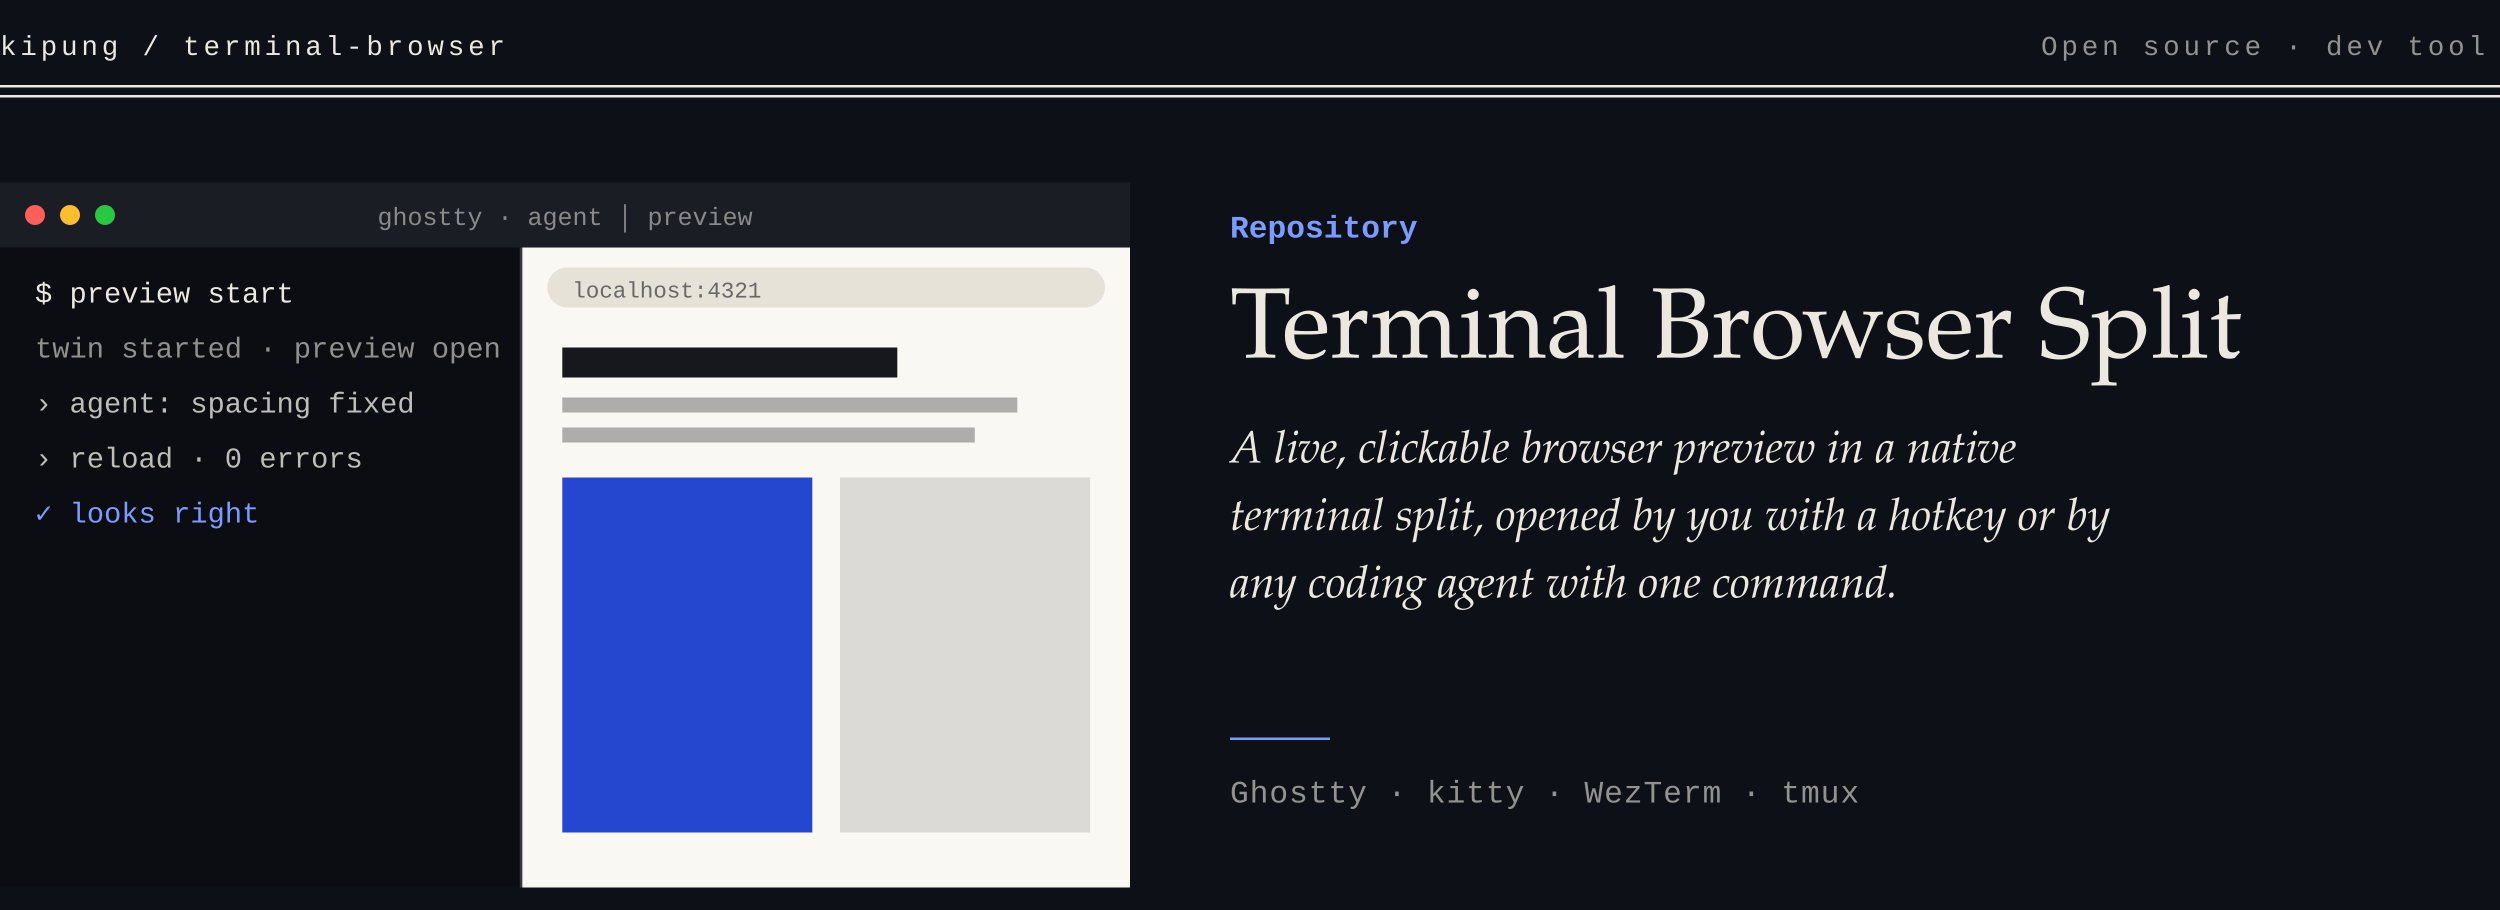
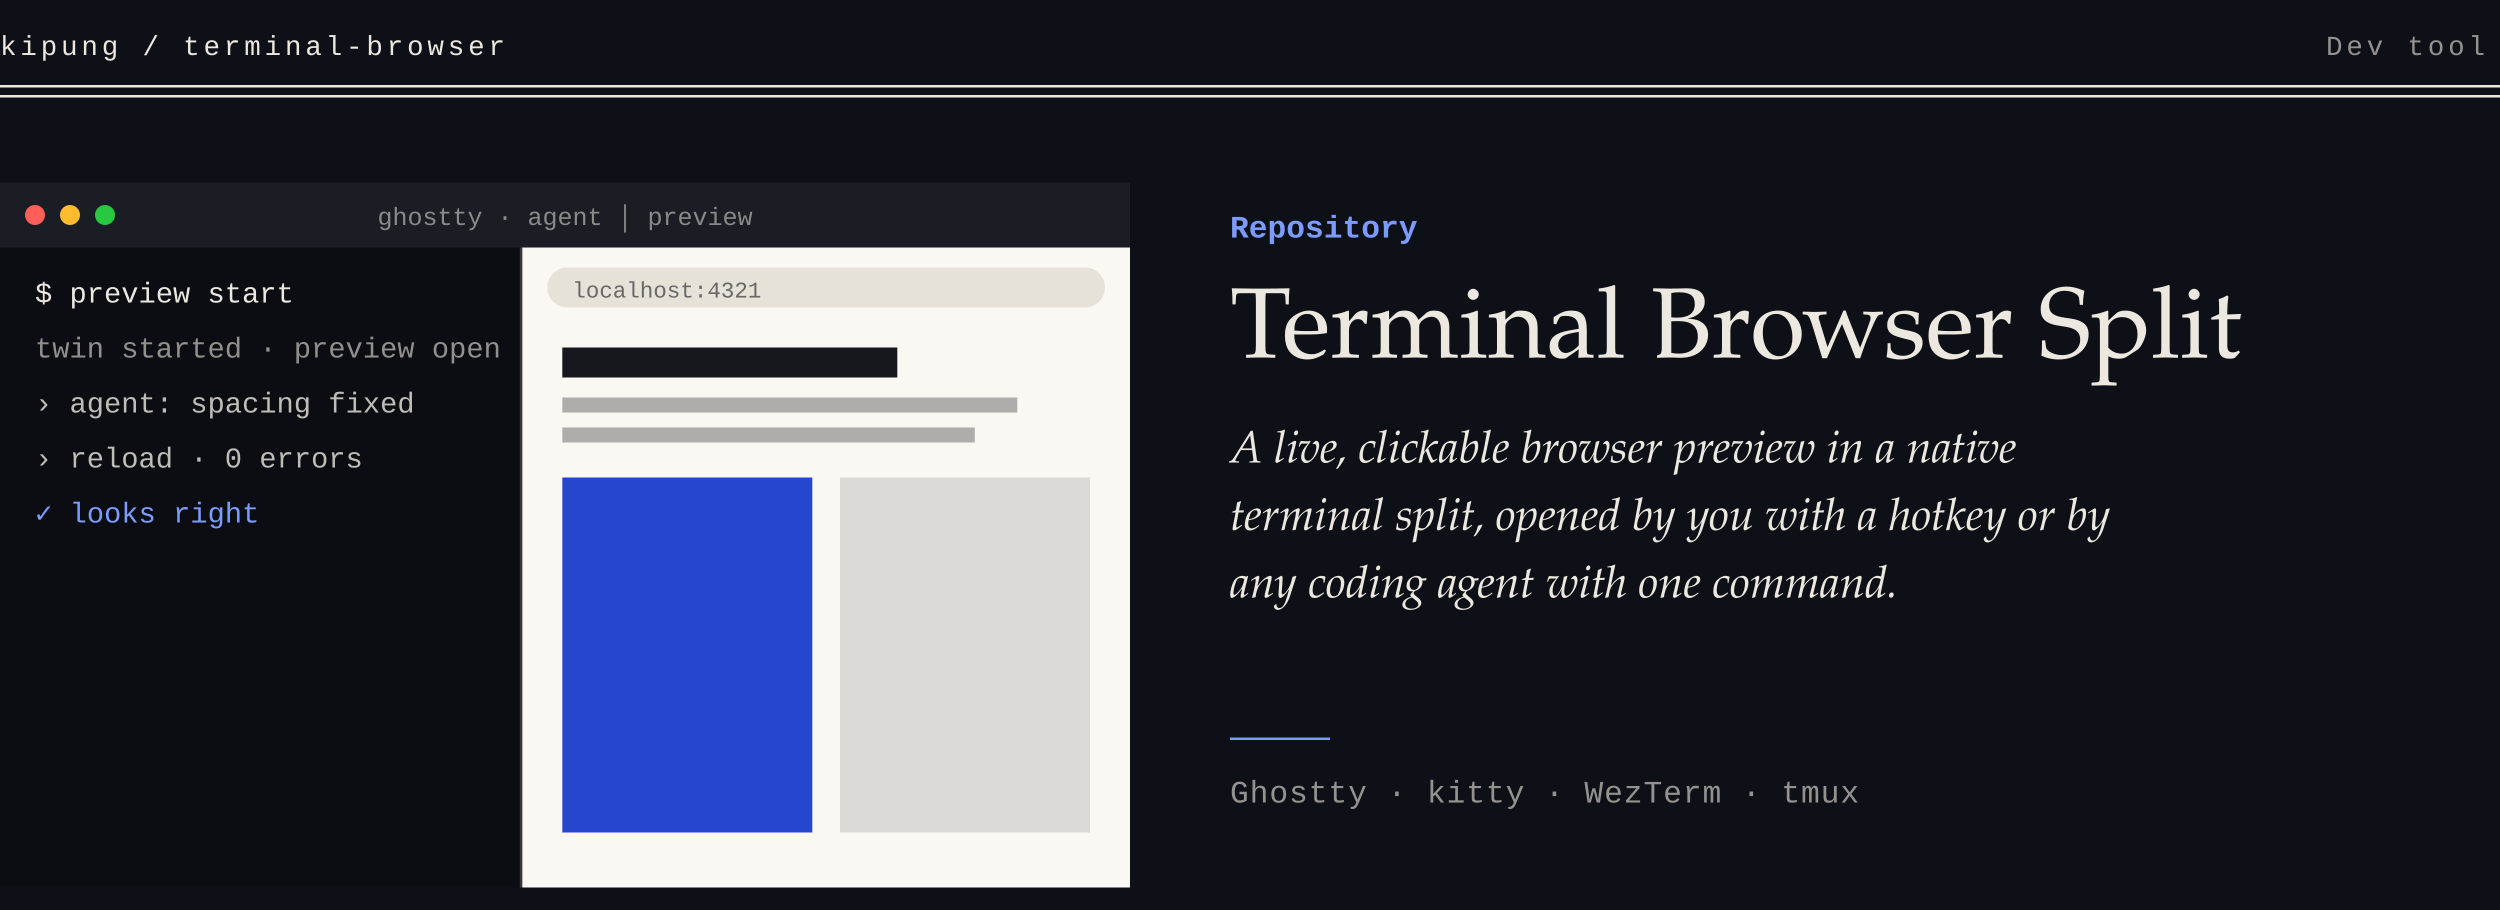
<svg xmlns="http://www.w3.org/2000/svg" width="1000" height="364" viewBox="0 0 1000 364" role="img" aria-label="Repository. Terminal Browser Split: A live, clickable browser preview in a native terminal split, opened by you with a hotkey or by any coding agent with one command.">
  <style>
  .s { font-family: 'Iowan Old Style', 'Palatino Linotype', Palatino, 'Book Antiqua', Georgia, serif; }
  .m { font-family: ui-monospace, SFMono-Regular, Menlo, Consolas, 'Liberation Mono', monospace; }
  .ink { fill: #ece8df; }
  .dim { fill: #ece8df99; }
  .acc { fill: #7c9bff; }
  .cap { font-size: 11px; letter-spacing: .14em; text-transform: uppercase; }
</style>
  <rect width="1000" height="364" fill="#0d1117" />
  <text x="0" y="22" class="m cap ink">kipung / terminal-browser</text>
-   <text x="994" y="22" class="m cap dim" text-anchor="end">Open source · dev tool</text>
+   <text x="994" y="22" class="m cap dim" text-anchor="end">Dev tool</text>
  <rect x="0" y="34" width="1000" height="1" fill="#ece8df" />
  <rect x="0" y="38" width="1000" height="1" fill="#ece8df" />
  <rect x="0" y="73" width="452" height="282" fill="#0b0d12" />
  <rect x="0" y="73" width="452" height="26" fill="#1a1d24" />
  <circle cx="14" cy="86" r="4" fill="#ff5f57" />
  <circle cx="28" cy="86" r="4" fill="#febc2e" />
  <circle cx="42" cy="86" r="4" fill="#28c840" />
  <text x="226.0" y="90" class="m" font-size="10" fill="#ece8df88" text-anchor="middle">ghostty · agent │ preview</text>
  <text x="14" y="121" class="m" font-size="11.5" fill="#ece8df">$ preview start</text>
  <text x="14" y="143" class="m" font-size="11.5" fill="#ece8df99">twin started · preview open</text>
  <text x="14" y="165" class="m" font-size="11.5" fill="#ece8dfcc">› agent: spacing fixed</text>
  <text x="14" y="187" class="m" font-size="11.5" fill="#ece8dfcc">› reload · 0 errors</text>
  <text x="14" y="209" class="m" font-size="11.5" fill="#7c9bff">✓ looks right</text>
  <rect x="208.92" y="99" width="243.08" height="256" fill="#faf8f3" />
  <rect x="218.92" y="107" width="223.08" height="16" rx="8" fill="#e6e2d8" />
  <text x="228.92" y="119" class="m" font-size="9" fill="#16181d99">localhost:4321</text>
  <rect x="224.92" y="139" width="134" height="12" fill="#16181d" />
  <rect x="224.92" y="159" width="182" height="6" fill="#16181d55" />
  <rect x="224.92" y="171" width="165" height="6" fill="#16181d55" />
  <rect x="224.92" y="191" width="100" height="142" fill="#2547d0" />
  <rect x="336" y="191" width="100" height="142" fill="#16181d22" />
  <rect x="207.92" y="99" width="1" height="256" fill="#ece8df33" />
  <text x="492" y="95" class="m acc" font-size="12.5" font-weight="700">Repository</text>
  <text x="492" y="143" class="s ink" font-size="40">Terminal Browser Split</text>
  <text x="492" y="185" class="s ink" font-size="18" font-style="italic">A live, clickable browser preview in a native</text>
  <text x="492" y="212" class="s ink" font-size="18" font-style="italic">terminal split, opened by you with a hotkey or by</text>
  <text x="492" y="239" class="s ink" font-size="18" font-style="italic">any coding agent with one command.</text>
  <rect x="492" y="295" width="40" height="1" fill="#7c9bff" />
  <text x="492" y="321" class="m dim" font-size="12.5" letter-spacing=".03em">Ghostty · kitty · WezTerm · tmux</text>
</svg>
